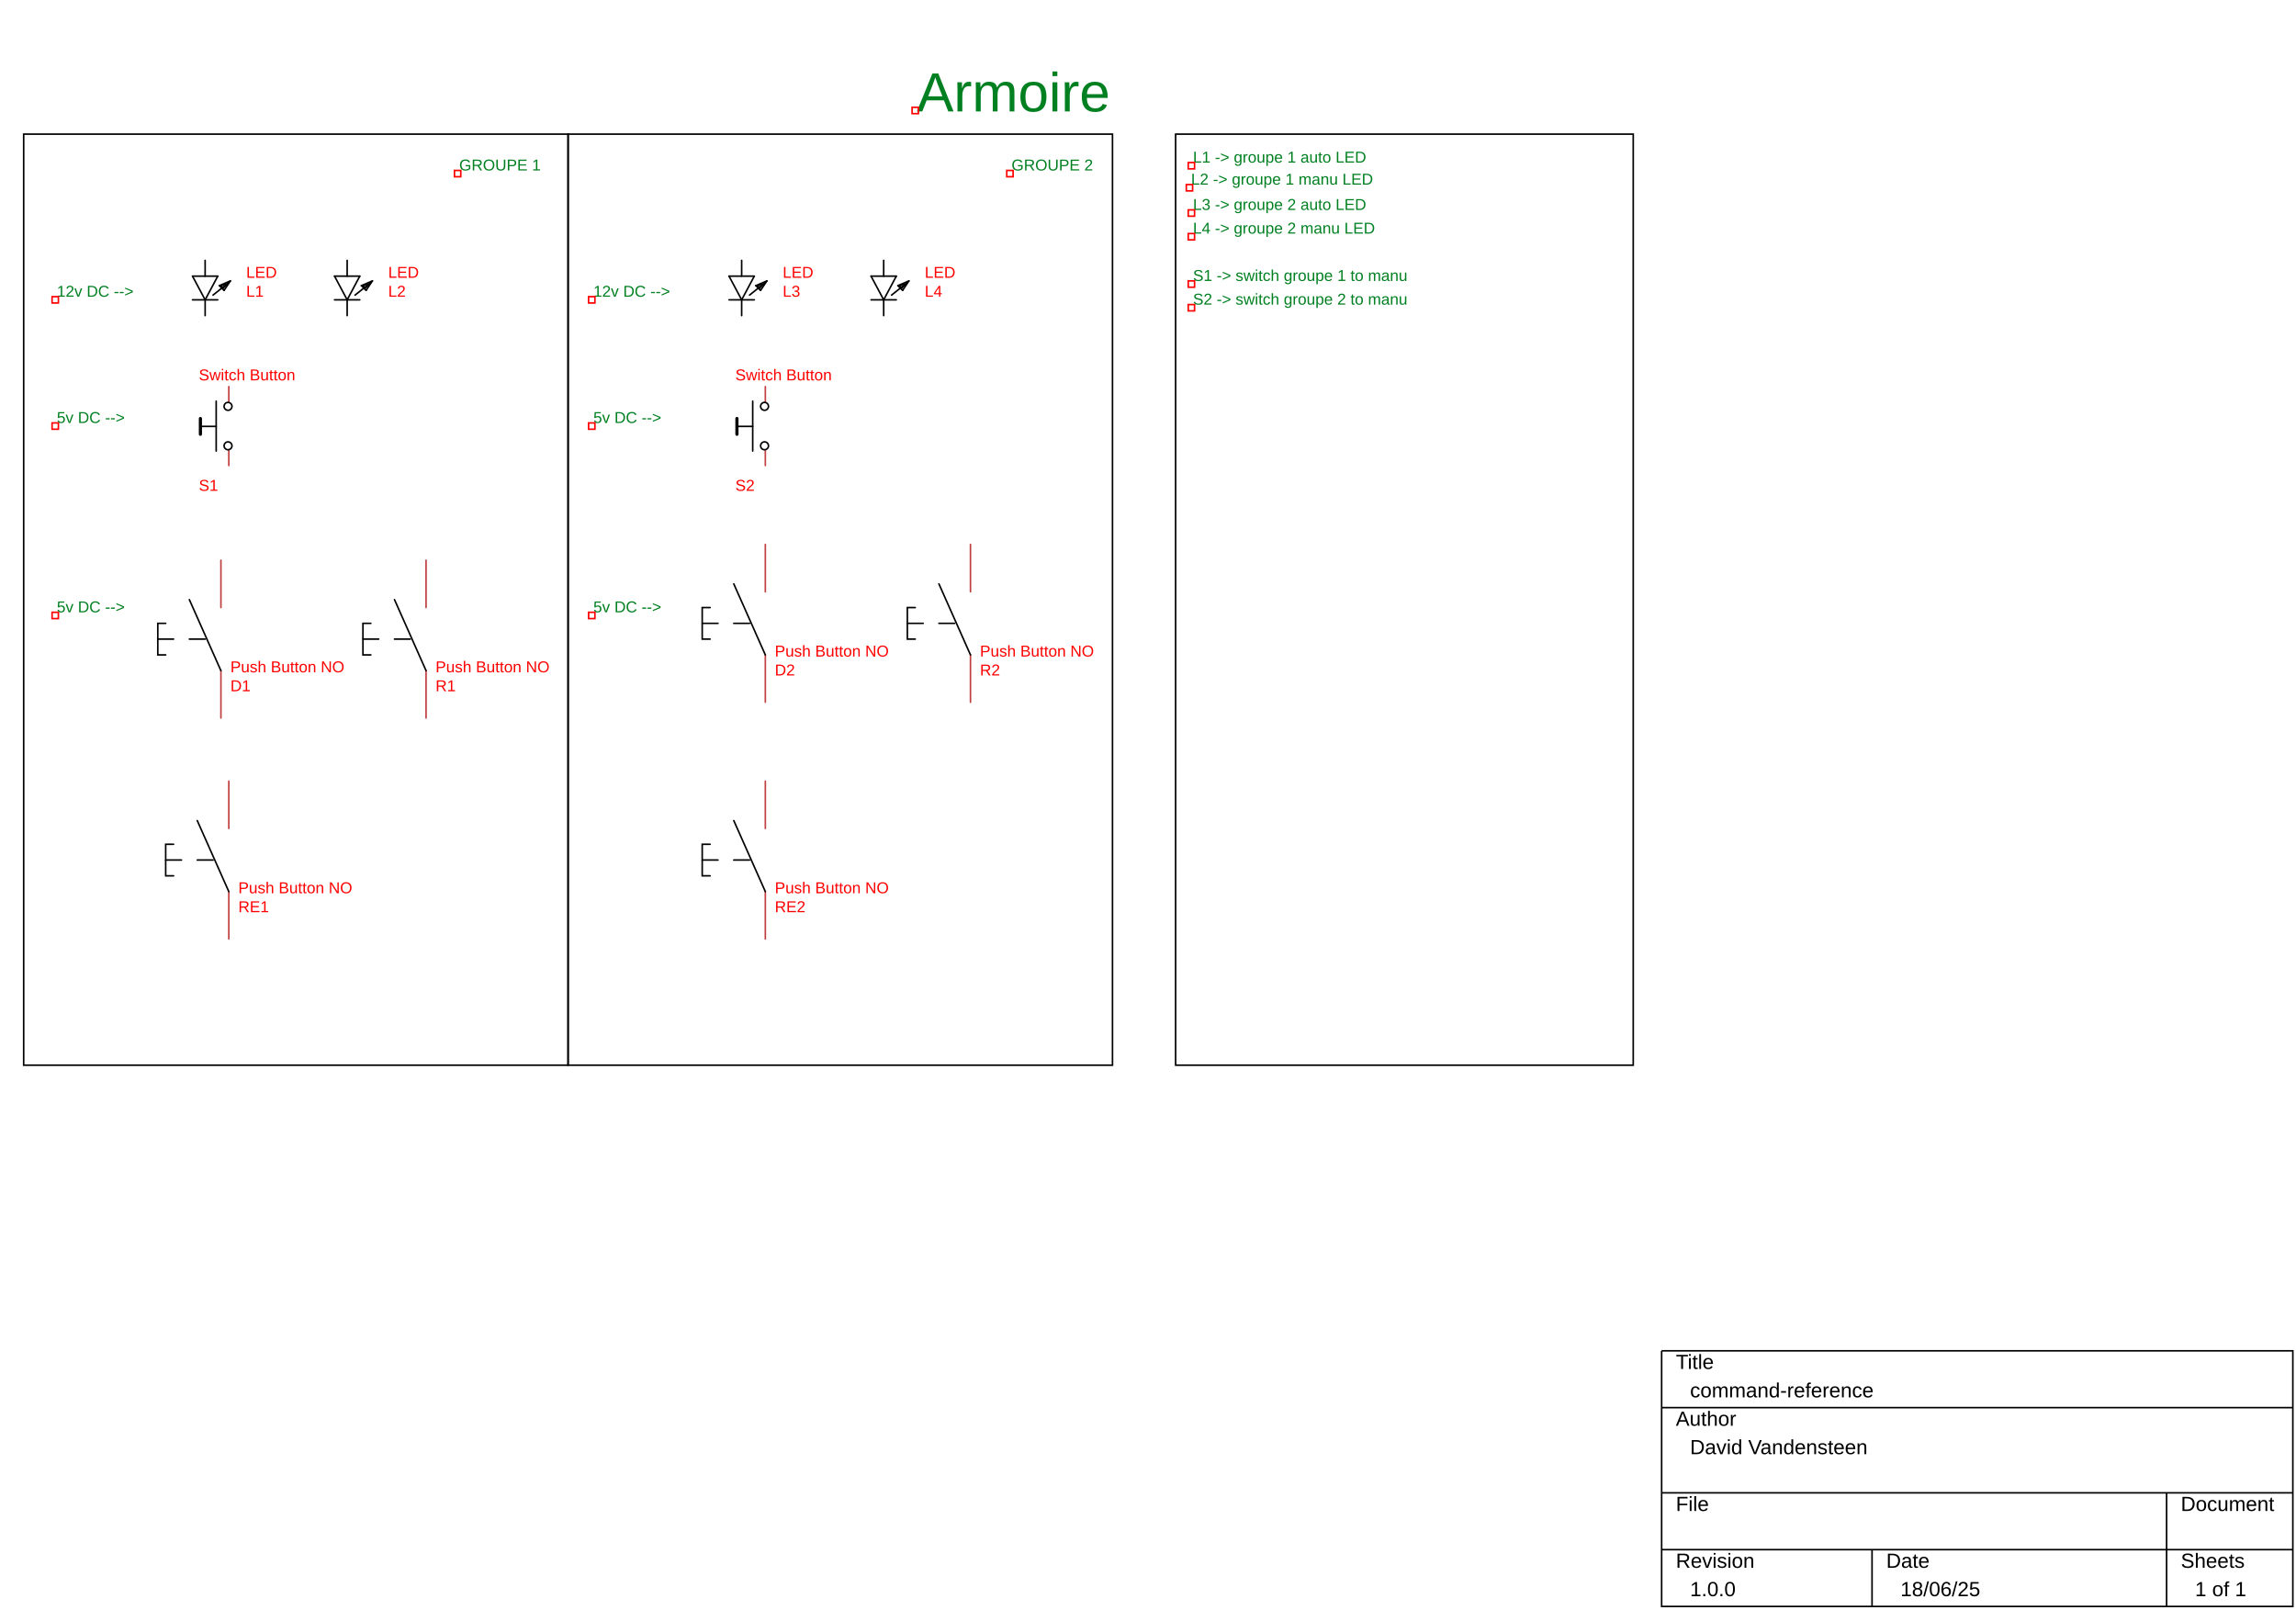
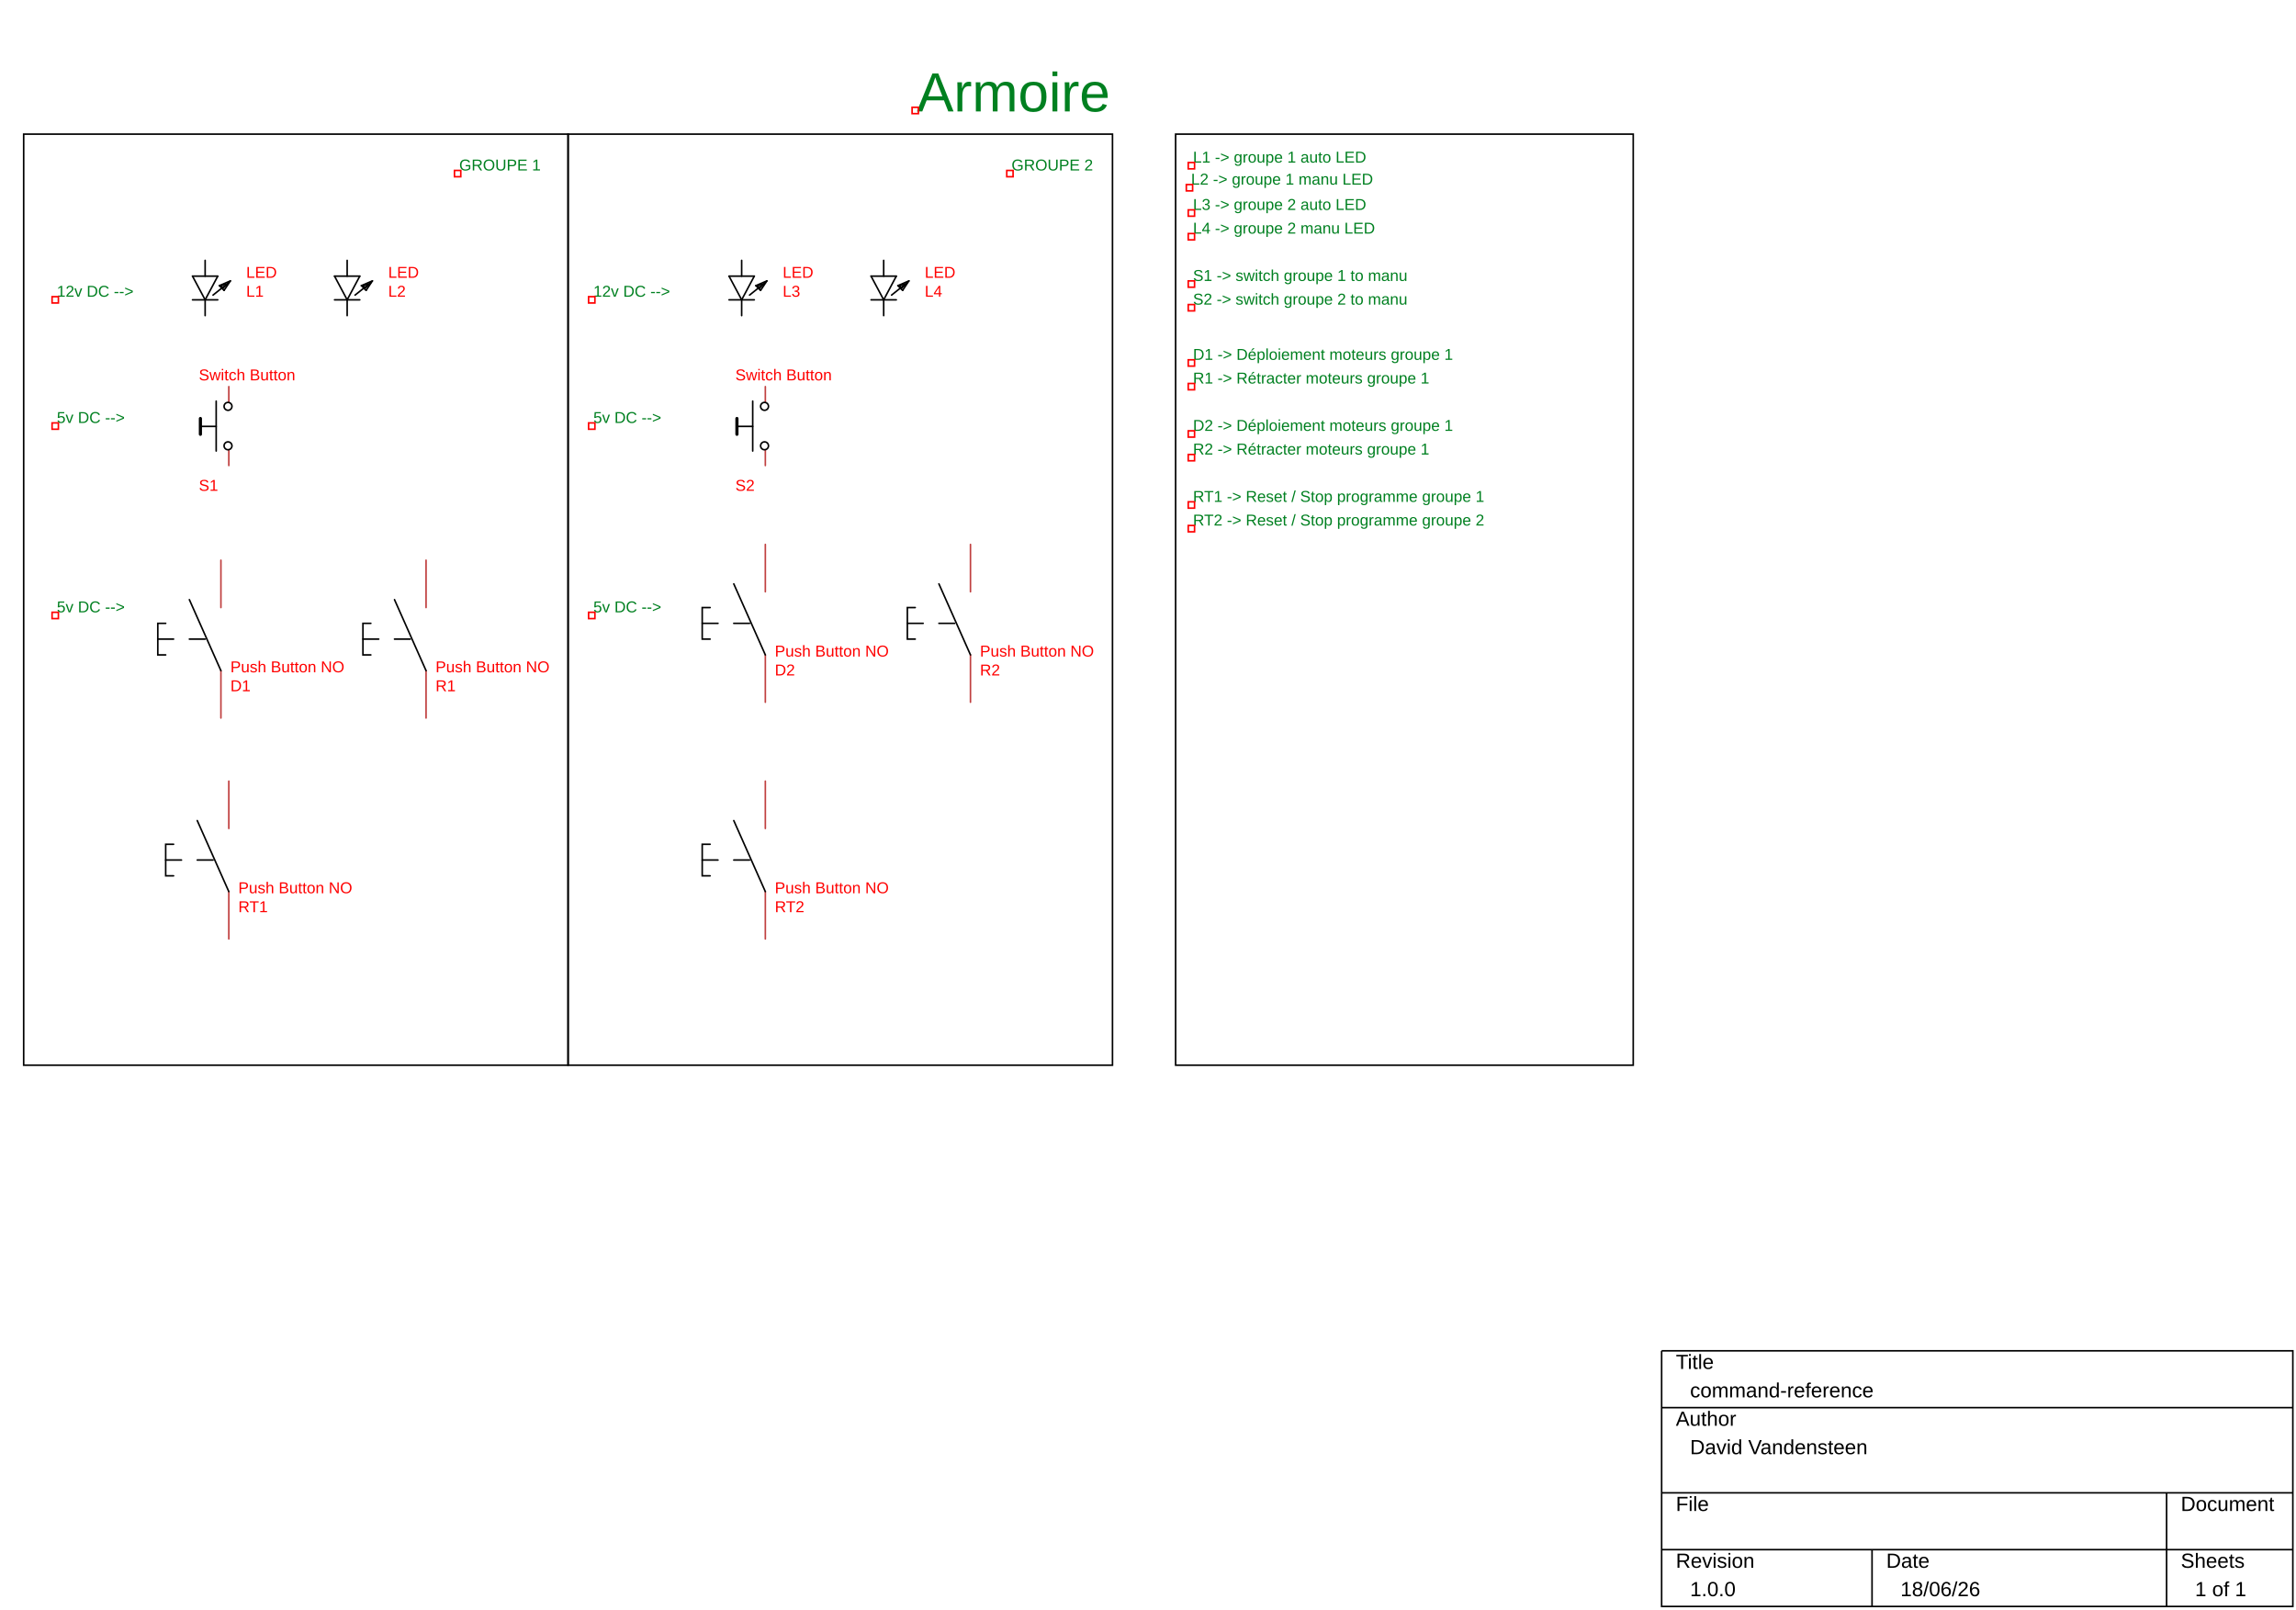
<svg xmlns="http://www.w3.org/2000/svg" viewBox="0 0 1455 1020" width="291mm" height="204mm">
  <defs>
    <filter id="dropshadow" height="130%">
      <feGaussianBlur in="SourceAlpha" stdDeviation="3" />
      <feOffset dx="1" dy="1" result="offsetblur" />
      <feMerge>
        <feMergeNode />
        <feMergeNode in="SourceGraphic" />
      </feMerge>
    </filter>
  </defs>
  <g>
    <polyline points="1053,856 1453,856 1453,1018 1053,1018 1053,856" style="stroke: black; stroke-width: 1; fill: none;" />
    <line x1="1053" y1="892" x2="1453" y2="892" style="stroke: black; stroke-width: 1; fill: none;" />
    <line x1="1053" y1="946" x2="1453" y2="946" style="stroke: black; stroke-width: 1; fill: none;" />
    <line x1="1053" y1="982" x2="1453" y2="982" style="stroke: black; stroke-width: 1; fill: none;" />
    <line x1="1373" y1="946" x2="1373" y2="982" style="stroke: black; stroke-width: 1; fill: none;" />
    <line x1="1186.333" y1="982" x2="1186.333" y2="1018" style="stroke: black; stroke-width: 1; fill: none;" />
    <line x1="1373" y1="982" x2="1373" y2="1018" style="stroke: black; stroke-width: 1; fill: none;" />
    <text x="1062" y="867.5" style="font-size: 13px; font-family: Arial; white-space: pre;">Title</text>
    <text x="1062" y="903.5" style="font-size: 13px; font-family: Arial; white-space: pre;">Author</text>
    <text x="1062" y="957.5" style="font-size: 13px; font-family: Arial; white-space: pre;">File</text>
    <text x="1062" y="993.5" style="font-size: 13px; font-family: Arial; white-space: pre;">Revision</text>
    <text x="1382" y="957.5" style="font-size: 13px; font-family: Arial; white-space: pre;">Document</text>
    <text x="1195.333" y="993.5" style="font-size: 13px; font-family: Arial; white-space: pre;">Date</text>
    <text x="1382" y="993.5" style="font-size: 13px; font-family: Arial; white-space: pre;">Sheets</text>
    <text x="1071" y="885.5" style="font-size: 13px; font-family: Arial; white-space: pre;">command-reference</text>
    <text x="1071" y="921.5" style="font-size: 13px; font-family: Arial; white-space: pre;">David Vandensteen</text>
    <text x="1071" y="939.5" style="font-size: 13px; font-family: Arial; white-space: pre;" />
    <text x="1071" y="1011.5" style="font-size: 13px; font-family: Arial; white-space: pre;">1.0.0</text>
    <text x="1391" y="975.5" style="font-size: 13px; font-family: Arial; white-space: pre;" />
    <text x="1391" y="1011.5" style="font-size: 13px; font-family: Arial; white-space: pre;">1 of 1</text>
    <text x="1071" y="975.5" style="font-size: 13px; font-family: Arial; white-space: pre;" />
-     <text x="1204.333" y="1011.5" style="font-size: 13px; font-family: Arial; white-space: pre;">18/06/25</text>
+     <text x="1204.333" y="1011.5" style="font-size: 13px; font-family: Arial; white-space: pre;">18/06/26</text>
    <g transform="rotate(270 145,295)">
      <line x1="145" y1="295" x2="155" y2="295" stroke-linecap="round" />
      <g style="fill: none; stroke: black; stroke-width: 1;">
        <g style="stroke: rgb(192, 64, 64);">
          <line x1="145" y1="295" x2="155" y2="295" stroke-linecap="round" />
        </g>
        <g style="stroke-width: 0.6;" />
      </g>
    </g>
    <g transform="rotate(90 145,245)">
      <line x1="145" y1="245" x2="155" y2="245" stroke-linecap="round" />
      <g style="fill: none; stroke: black; stroke-width: 1;">
        <g style="stroke: rgb(192, 64, 64);">
          <line x1="145" y1="245" x2="155" y2="245" stroke-linecap="round" />
        </g>
        <g style="stroke-width: 0.6;" />
      </g>
    </g>
    <path d="M137 254.2 L137 285.8" stroke-linecap="round" style="fill: none; stroke: rgb(0, 0, 0); stroke-width: 1;" />
    <path d="M127 270.2 L137 270.2" stroke-linecap="round" style="fill: none; stroke: rgb(0, 0, 0); stroke-width: 1;" />
    <path d="M127 265.2 L127 275.2" stroke-linecap="round" style="fill: none; stroke: rgb(0, 0, 0); stroke-width: 2;" />
    <ellipse cx="144.5" cy="282.5" rx="2.5" ry="2.5" style="fill: none; stroke: rgb(0, 0, 0); stroke-width: 1;" />
    <ellipse cx="144.5" cy="257.5" rx="2.5" ry="2.5" style="fill: none; stroke: rgb(0, 0, 0); stroke-width: 1;" />
    <g transform="translate( 125 231.0376)">
      <text x="1" y="10" fill="#FF0000" style="pointer-events: none; font-size: 10px; font-family: Arial; font-weight: normal; font-style: normal; white-space: pre;">
        <tspan>Switch Button</tspan>
      </text>
    </g>
    <g transform="translate( 125 301.0376)">
      <text x="1" y="10" fill="#FF0000" style="pointer-events: none; font-size: 10px; font-family: Arial; font-weight: normal; font-style: normal; white-space: pre;">
        <tspan>S1</tspan>
      </text>
    </g>
    <path d="M146 178 L142 184" stroke-linecap="round" style="fill: none; stroke: rgb(0, 0, 0); stroke-width: 1;" />
    <path d="M122 175 L138 175" stroke-linecap="round" style="fill: none; stroke: rgb(0, 0, 0); stroke-width: 1;" />
    <path d="M122 190 L138 190" stroke-linecap="round" style="fill: none; stroke: rgb(0, 0, 0); stroke-width: 1;" />
    <path d="M130 190 L130 200" stroke-linecap="round" style="fill: none; stroke: rgb(0, 0, 0); stroke-width: 1;" />
    <path d="M138 175 L130 190" stroke-linecap="round" style="fill: none; stroke: rgb(0, 0, 0); stroke-width: 1;" />
    <path d="M130 190 L122 175" stroke-linecap="round" style="fill: none; stroke: rgb(0, 0, 0); stroke-width: 1;" />
    <path d="M139 181 L142 184" stroke-linecap="round" style="fill: none; stroke: rgb(0, 0, 0); stroke-width: 1;" />
    <path d="M146 178 L139 181" stroke-linecap="round" style="fill: none; stroke: rgb(0, 0, 0); stroke-width: 1;" />
    <path d="M145 179 L135 187" stroke-linecap="round" style="fill: none; stroke: rgb(0, 0, 0); stroke-width: 1;" />
    <path d="M130 165 L130 175" stroke-linecap="round" style="fill: none; stroke: rgb(0, 0, 0); stroke-width: 1;" />
    <path d="M144 180 L141 183" stroke-linecap="round" style="fill: none; stroke: rgb(0, 0, 0); stroke-width: 1;" />
    <path d="M143 180 L140 181" stroke-linecap="round" style="fill: none; stroke: rgb(0, 0, 0); stroke-width: 1;" />
    <path d="M140 181 L141 182" stroke-linecap="round" style="fill: none; stroke: rgb(0, 0, 0); stroke-width: 1;" />
    <g transform="translate( 155 166.0376)">
      <text x="1" y="10" fill="#FF0000" style="pointer-events: none; font-size: 10px; font-family: Arial; font-weight: normal; font-style: normal; white-space: pre;">
        <tspan>LED</tspan>
      </text>
    </g>
    <g transform="translate( 155 178.0376)">
      <text x="1" y="10" fill="#FF0000" style="pointer-events: none; font-size: 10px; font-family: Arial; font-weight: normal; font-style: normal; white-space: pre;">
        <tspan>L1
</tspan>
      </text>
    </g>
    <path d="M236 178 L232 184" stroke-linecap="round" style="fill: none; stroke: rgb(0, 0, 0); stroke-width: 1;" />
    <path d="M212 175 L228 175" stroke-linecap="round" style="fill: none; stroke: rgb(0, 0, 0); stroke-width: 1;" />
    <path d="M212 190 L228 190" stroke-linecap="round" style="fill: none; stroke: rgb(0, 0, 0); stroke-width: 1;" />
    <path d="M220 190 L220 200" stroke-linecap="round" style="fill: none; stroke: rgb(0, 0, 0); stroke-width: 1;" />
    <path d="M228 175 L220 190" stroke-linecap="round" style="fill: none; stroke: rgb(0, 0, 0); stroke-width: 1;" />
    <path d="M220 190 L212 175" stroke-linecap="round" style="fill: none; stroke: rgb(0, 0, 0); stroke-width: 1;" />
    <path d="M229 181 L232 184" stroke-linecap="round" style="fill: none; stroke: rgb(0, 0, 0); stroke-width: 1;" />
    <path d="M236 178 L229 181" stroke-linecap="round" style="fill: none; stroke: rgb(0, 0, 0); stroke-width: 1;" />
    <path d="M235 179 L225 187" stroke-linecap="round" style="fill: none; stroke: rgb(0, 0, 0); stroke-width: 1;" />
    <path d="M220 165 L220 175" stroke-linecap="round" style="fill: none; stroke: rgb(0, 0, 0); stroke-width: 1;" />
    <path d="M234 180 L231 183" stroke-linecap="round" style="fill: none; stroke: rgb(0, 0, 0); stroke-width: 1;" />
    <path d="M233 180 L230 181" stroke-linecap="round" style="fill: none; stroke: rgb(0, 0, 0); stroke-width: 1;" />
    <path d="M230 181 L231 182" stroke-linecap="round" style="fill: none; stroke: rgb(0, 0, 0); stroke-width: 1;" />
    <g transform="translate( 245 166.0376)">
      <text x="1" y="10" fill="#FF0000" style="pointer-events: none; font-size: 10px; font-family: Arial; font-weight: normal; font-style: normal; white-space: pre;">
        <tspan>LED</tspan>
      </text>
    </g>
    <g transform="translate( 245 178.0376)">
      <text x="1" y="10" fill="#FF0000" style="pointer-events: none; font-size: 10px; font-family: Arial; font-weight: normal; font-style: normal; white-space: pre;">
        <tspan>L2</tspan>
      </text>
    </g>
    <rect x="15" y="85" rx="0" ry="0" width="345" height="590" style="fill: none; stroke: rgb(0, 0, 0); stroke-width: 1;" />
    <g transform="translate( 580 35.63159)">
      <text x="1" y="35" fill="#008020" style="pointer-events: none; font-size: 35px; font-family: Arial; font-weight: normal; font-style: normal; white-space: pre;">
        <tspan>Armoire</tspan>
      </text>
    </g>
    <rect x="578" y="68" width="4" height="4" style="stroke: red; stroke-width: 1; fill: none;" />
    <rect x="745" y="85" rx="0" ry="0" width="290" height="590" style="fill: none; stroke: rgb(0, 0, 0); stroke-width: 1;" />
    <g transform="rotate(90 270,355)">
      <line x1="270" y1="355" x2="300" y2="355" stroke-linecap="round" />
      <g style="fill: none; stroke: black; stroke-width: 1;">
        <g style="stroke: rgb(192, 64, 64);">
          <line x1="270" y1="355" x2="300" y2="355" stroke-linecap="round" />
        </g>
        <g style="stroke-width: 0.6;" />
      </g>
    </g>
    <g transform="rotate(270 270,455)">
      <line x1="270" y1="455" x2="300" y2="455" stroke-linecap="round" />
      <g style="fill: none; stroke: black; stroke-width: 1;">
        <g style="stroke: rgb(192, 64, 64);">
          <line x1="270" y1="455" x2="300" y2="455" stroke-linecap="round" />
        </g>
        <g style="stroke-width: 0.6;" />
      </g>
    </g>
    <path d="M250 380 L270 425" stroke-linecap="round" style="fill: none; stroke: rgb(0, 0, 0); stroke-width: 1;" />
    <path d="M250 405 L260 405" stroke-linecap="round" style="fill: none; stroke: rgb(0, 0, 0); stroke-width: 1;" />
    <path d="M230 405 L240 405" stroke-linecap="round" style="fill: none; stroke: rgb(0, 0, 0); stroke-width: 1;" />
    <path d="M235 395 L230 395 L230 415 L235 415" stroke-linecap="round" style="fill: none; stroke: rgb(0, 0, 0); stroke-width: 1;" />
    <g transform="translate( 275 416.0376)">
      <text x="1" y="10" fill="#FF0000" style="pointer-events: none; font-size: 10px; font-family: Arial; font-weight: normal; font-style: normal; white-space: pre;">
        <tspan>Push Button NO</tspan>
      </text>
    </g>
    <g transform="translate( 275 428.0376)">
      <text x="1" y="10" fill="#FF0000" style="pointer-events: none; font-size: 10px; font-family: Arial; font-weight: normal; font-style: normal; white-space: pre;">
        <tspan>R1</tspan>
      </text>
    </g>
    <g transform="rotate(90 145,495)">
      <line x1="145" y1="495" x2="175" y2="495" stroke-linecap="round" />
      <g style="fill: none; stroke: black; stroke-width: 1;">
        <g style="stroke: rgb(192, 64, 64);">
          <line x1="145" y1="495" x2="175" y2="495" stroke-linecap="round" />
        </g>
        <g style="stroke-width: 0.6;" />
      </g>
    </g>
    <g transform="rotate(270 145,595)">
      <line x1="145" y1="595" x2="175" y2="595" stroke-linecap="round" />
      <g style="fill: none; stroke: black; stroke-width: 1;">
        <g style="stroke: rgb(192, 64, 64);">
          <line x1="145" y1="595" x2="175" y2="595" stroke-linecap="round" />
        </g>
        <g style="stroke-width: 0.6;" />
      </g>
    </g>
    <path d="M125 520 L145 565" stroke-linecap="round" style="fill: none; stroke: rgb(0, 0, 0); stroke-width: 1;" />
    <path d="M125 545 L135 545" stroke-linecap="round" style="fill: none; stroke: rgb(0, 0, 0); stroke-width: 1;" />
    <path d="M105 545 L115 545" stroke-linecap="round" style="fill: none; stroke: rgb(0, 0, 0); stroke-width: 1;" />
    <path d="M110 535 L105 535 L105 555 L110 555" stroke-linecap="round" style="fill: none; stroke: rgb(0, 0, 0); stroke-width: 1;" />
    <g transform="translate( 150 556.0376)">
      <text x="1" y="10" fill="#FF0000" style="pointer-events: none; font-size: 10px; font-family: Arial; font-weight: normal; font-style: normal; white-space: pre;">
        <tspan>Push Button NO</tspan>
      </text>
    </g>
    <g transform="translate( 150 568.0376)">
      <text x="1" y="10" fill="#FF0000" style="pointer-events: none; font-size: 10px; font-family: Arial; font-weight: normal; font-style: normal; white-space: pre;">
-         <tspan>RE1</tspan>
+         <tspan>RT1</tspan>
      </text>
    </g>
    <rect x="360" y="85" rx="0" ry="0" width="345" height="590" style="fill: none; stroke: rgb(0, 0, 0); stroke-width: 1;" />
    <g transform="rotate(90 140,355)">
      <line x1="140" y1="355" x2="170" y2="355" stroke-linecap="round" />
      <g style="fill: none; stroke: black; stroke-width: 1;">
        <g style="stroke: rgb(192, 64, 64);">
          <line x1="140" y1="355" x2="170" y2="355" stroke-linecap="round" />
        </g>
        <g style="stroke-width: 0.6;" />
      </g>
    </g>
    <g transform="rotate(270 140,455)">
      <line x1="140" y1="455" x2="170" y2="455" stroke-linecap="round" />
      <g style="fill: none; stroke: black; stroke-width: 1;">
        <g style="stroke: rgb(192, 64, 64);">
          <line x1="140" y1="455" x2="170" y2="455" stroke-linecap="round" />
        </g>
        <g style="stroke-width: 0.6;" />
      </g>
    </g>
    <path d="M120 380 L140 425" stroke-linecap="round" style="fill: none; stroke: rgb(0, 0, 0); stroke-width: 1;" />
    <path d="M120 405 L130 405" stroke-linecap="round" style="fill: none; stroke: rgb(0, 0, 0); stroke-width: 1;" />
    <path d="M100 405 L110 405" stroke-linecap="round" style="fill: none; stroke: rgb(0, 0, 0); stroke-width: 1;" />
    <path d="M105 395 L100 395 L100 415 L105 415" stroke-linecap="round" style="fill: none; stroke: rgb(0, 0, 0); stroke-width: 1;" />
    <g transform="translate( 145 416.0376)">
      <text x="1" y="10" fill="#FF0000" style="pointer-events: none; font-size: 10px; font-family: Arial; font-weight: normal; font-style: normal; white-space: pre;">
        <tspan>Push Button NO</tspan>
      </text>
    </g>
    <g transform="translate( 145 428.0376)">
      <text x="1" y="10" fill="#FF0000" style="pointer-events: none; font-size: 10px; font-family: Arial; font-weight: normal; font-style: normal; white-space: pre;">
        <tspan>D1</tspan>
      </text>
    </g>
    <g transform="translate( 35 178.0376)">
      <text x="1" y="10" fill="#008020" style="pointer-events: none; font-size: 10px; font-family: Arial; font-weight: normal; font-style: normal; white-space: pre;">
        <tspan>12v DC --&gt;</tspan>
      </text>
    </g>
    <rect x="33" y="188" width="4" height="4" style="stroke: red; stroke-width: 1; fill: none;" />
    <g transform="translate( 35 258.0376)">
      <text x="1" y="10" fill="#008020" style="pointer-events: none; font-size: 10px; font-family: Arial; font-weight: normal; font-style: normal; white-space: pre;">
        <tspan>5v DC --&gt;</tspan>
      </text>
    </g>
    <rect x="33" y="268" width="4" height="4" style="stroke: red; stroke-width: 1; fill: none;" />
    <g transform="translate( 35 378.0376)">
      <text x="1" y="10" fill="#008020" style="pointer-events: none; font-size: 10px; font-family: Arial; font-weight: normal; font-style: normal; white-space: pre;">
        <tspan>5v DC --&gt;</tspan>
      </text>
    </g>
    <rect x="33" y="388" width="4" height="4" style="stroke: red; stroke-width: 1; fill: none;" />
    <rect x="50" y="185" rx="0" ry="0" width="0" height="0" style="fill: rgb(255, 255, 175); stroke: rgb(0, 0, 255); stroke-width: 1;" />
    <g transform="translate( 50 186.4526)" />
    <rect x="92.557" y="64.163" rx="0" ry="0" width="0" height="0" style="fill: rgb(255, 255, 175); stroke: rgb(0, 0, 255); stroke-width: 1;" />
    <g transform="translate( 92.557 65.61564)" />
    <g transform="translate( 290 98.0376)">
      <text x="1" y="10" fill="#008020" style="pointer-events: none; font-size: 10px; font-family: Arial; font-weight: normal; font-style: normal; white-space: pre;">
        <tspan>GROUPE 1</tspan>
      </text>
    </g>
    <rect x="288" y="108" width="4" height="4" style="stroke: red; stroke-width: 1; fill: none;" />
    <g transform="rotate(270 485,295)">
      <line x1="485" y1="295" x2="495" y2="295" stroke-linecap="round" />
      <g style="fill: none; stroke: black; stroke-width: 1;">
        <g style="stroke: rgb(192, 64, 64);">
          <line x1="485" y1="295" x2="495" y2="295" stroke-linecap="round" />
        </g>
        <g style="stroke-width: 0.6;" />
      </g>
    </g>
    <g transform="rotate(90 485,245)">
      <line x1="485" y1="245" x2="495" y2="245" stroke-linecap="round" />
      <g style="fill: none; stroke: black; stroke-width: 1;">
        <g style="stroke: rgb(192, 64, 64);">
          <line x1="485" y1="245" x2="495" y2="245" stroke-linecap="round" />
        </g>
        <g style="stroke-width: 0.6;" />
      </g>
    </g>
    <path d="M477 254.2 L477 285.8" stroke-linecap="round" style="fill: none; stroke: rgb(0, 0, 0); stroke-width: 1;" />
    <path d="M467 270.2 L477 270.2" stroke-linecap="round" style="fill: none; stroke: rgb(0, 0, 0); stroke-width: 1;" />
    <path d="M467 265.2 L467 275.2" stroke-linecap="round" style="fill: none; stroke: rgb(0, 0, 0); stroke-width: 2;" />
    <ellipse cx="484.5" cy="282.5" rx="2.5" ry="2.5" style="fill: none; stroke: rgb(0, 0, 0); stroke-width: 1;" />
    <ellipse cx="484.5" cy="257.5" rx="2.5" ry="2.5" style="fill: none; stroke: rgb(0, 0, 0); stroke-width: 1;" />
    <g transform="translate( 465 231.0376)">
      <text x="1" y="10" fill="#FF0000" style="pointer-events: none; font-size: 10px; font-family: Arial; font-weight: normal; font-style: normal; white-space: pre;">
        <tspan>Switch Button</tspan>
      </text>
    </g>
    <g transform="translate( 465 301.0376)">
      <text x="1" y="10" fill="#FF0000" style="pointer-events: none; font-size: 10px; font-family: Arial; font-weight: normal; font-style: normal; white-space: pre;">
        <tspan>S2</tspan>
      </text>
    </g>
    <path d="M486 178 L482 184" stroke-linecap="round" style="fill: none; stroke: rgb(0, 0, 0); stroke-width: 1;" />
    <path d="M462 175 L478 175" stroke-linecap="round" style="fill: none; stroke: rgb(0, 0, 0); stroke-width: 1;" />
    <path d="M462 190 L478 190" stroke-linecap="round" style="fill: none; stroke: rgb(0, 0, 0); stroke-width: 1;" />
    <path d="M470 190 L470 200" stroke-linecap="round" style="fill: none; stroke: rgb(0, 0, 0); stroke-width: 1;" />
    <path d="M478 175 L470 190" stroke-linecap="round" style="fill: none; stroke: rgb(0, 0, 0); stroke-width: 1;" />
    <path d="M470 190 L462 175" stroke-linecap="round" style="fill: none; stroke: rgb(0, 0, 0); stroke-width: 1;" />
    <path d="M479 181 L482 184" stroke-linecap="round" style="fill: none; stroke: rgb(0, 0, 0); stroke-width: 1;" />
    <path d="M486 178 L479 181" stroke-linecap="round" style="fill: none; stroke: rgb(0, 0, 0); stroke-width: 1;" />
    <path d="M485 179 L475 187" stroke-linecap="round" style="fill: none; stroke: rgb(0, 0, 0); stroke-width: 1;" />
    <path d="M470 165 L470 175" stroke-linecap="round" style="fill: none; stroke: rgb(0, 0, 0); stroke-width: 1;" />
    <path d="M484 180 L481 183" stroke-linecap="round" style="fill: none; stroke: rgb(0, 0, 0); stroke-width: 1;" />
    <path d="M483 180 L480 181" stroke-linecap="round" style="fill: none; stroke: rgb(0, 0, 0); stroke-width: 1;" />
    <path d="M480 181 L481 182" stroke-linecap="round" style="fill: none; stroke: rgb(0, 0, 0); stroke-width: 1;" />
    <g transform="translate( 495 166.0376)">
      <text x="1" y="10" fill="#FF0000" style="pointer-events: none; font-size: 10px; font-family: Arial; font-weight: normal; font-style: normal; white-space: pre;">
        <tspan>LED</tspan>
      </text>
    </g>
    <g transform="translate( 495 178.0376)">
      <text x="1" y="10" fill="#FF0000" style="pointer-events: none; font-size: 10px; font-family: Arial; font-weight: normal; font-style: normal; white-space: pre;">
        <tspan>L3</tspan>
      </text>
    </g>
    <path d="M576 178 L572 184" stroke-linecap="round" style="fill: none; stroke: rgb(0, 0, 0); stroke-width: 1;" />
    <path d="M552 175 L568 175" stroke-linecap="round" style="fill: none; stroke: rgb(0, 0, 0); stroke-width: 1;" />
    <path d="M552 190 L568 190" stroke-linecap="round" style="fill: none; stroke: rgb(0, 0, 0); stroke-width: 1;" />
    <path d="M560 190 L560 200" stroke-linecap="round" style="fill: none; stroke: rgb(0, 0, 0); stroke-width: 1;" />
    <path d="M568 175 L560 190" stroke-linecap="round" style="fill: none; stroke: rgb(0, 0, 0); stroke-width: 1;" />
    <path d="M560 190 L552 175" stroke-linecap="round" style="fill: none; stroke: rgb(0, 0, 0); stroke-width: 1;" />
    <path d="M569 181 L572 184" stroke-linecap="round" style="fill: none; stroke: rgb(0, 0, 0); stroke-width: 1;" />
    <path d="M576 178 L569 181" stroke-linecap="round" style="fill: none; stroke: rgb(0, 0, 0); stroke-width: 1;" />
    <path d="M575 179 L565 187" stroke-linecap="round" style="fill: none; stroke: rgb(0, 0, 0); stroke-width: 1;" />
    <path d="M560 165 L560 175" stroke-linecap="round" style="fill: none; stroke: rgb(0, 0, 0); stroke-width: 1;" />
    <path d="M574 180 L571 183" stroke-linecap="round" style="fill: none; stroke: rgb(0, 0, 0); stroke-width: 1;" />
    <path d="M573 180 L570 181" stroke-linecap="round" style="fill: none; stroke: rgb(0, 0, 0); stroke-width: 1;" />
    <path d="M570 181 L571 182" stroke-linecap="round" style="fill: none; stroke: rgb(0, 0, 0); stroke-width: 1;" />
    <g transform="translate( 585 166.0376)">
      <text x="1" y="10" fill="#FF0000" style="pointer-events: none; font-size: 10px; font-family: Arial; font-weight: normal; font-style: normal; white-space: pre;">
        <tspan>LED</tspan>
      </text>
    </g>
    <g transform="translate( 585 178.0376)">
      <text x="1" y="10" fill="#FF0000" style="pointer-events: none; font-size: 10px; font-family: Arial; font-weight: normal; font-style: normal; white-space: pre;">
        <tspan>L4</tspan>
      </text>
    </g>
    <g transform="rotate(90 615,345)">
      <line x1="615" y1="345" x2="645" y2="345" stroke-linecap="round" />
      <g style="fill: none; stroke: black; stroke-width: 1;">
        <g style="stroke: rgb(192, 64, 64);">
          <line x1="615" y1="345" x2="645" y2="345" stroke-linecap="round" />
        </g>
        <g style="stroke-width: 0.6;" />
      </g>
    </g>
    <g transform="rotate(270 615,445)">
      <line x1="615" y1="445" x2="645" y2="445" stroke-linecap="round" />
      <g style="fill: none; stroke: black; stroke-width: 1;">
        <g style="stroke: rgb(192, 64, 64);">
          <line x1="615" y1="445" x2="645" y2="445" stroke-linecap="round" />
        </g>
        <g style="stroke-width: 0.6;" />
      </g>
    </g>
    <path d="M595 370 L615 415" stroke-linecap="round" style="fill: none; stroke: rgb(0, 0, 0); stroke-width: 1;" />
    <path d="M595 395 L605 395" stroke-linecap="round" style="fill: none; stroke: rgb(0, 0, 0); stroke-width: 1;" />
    <path d="M575 395 L585 395" stroke-linecap="round" style="fill: none; stroke: rgb(0, 0, 0); stroke-width: 1;" />
    <path d="M580 385 L575 385 L575 405 L580 405" stroke-linecap="round" style="fill: none; stroke: rgb(0, 0, 0); stroke-width: 1;" />
    <g transform="translate( 620 406.0376)">
      <text x="1" y="10" fill="#FF0000" style="pointer-events: none; font-size: 10px; font-family: Arial; font-weight: normal; font-style: normal; white-space: pre;">
        <tspan>Push Button NO</tspan>
      </text>
    </g>
    <g transform="translate( 620 418.0376)">
      <text x="1" y="10" fill="#FF0000" style="pointer-events: none; font-size: 10px; font-family: Arial; font-weight: normal; font-style: normal; white-space: pre;">
        <tspan>R2</tspan>
      </text>
    </g>
    <g transform="rotate(90 485,495)">
      <line x1="485" y1="495" x2="515" y2="495" stroke-linecap="round" />
      <g style="fill: none; stroke: black; stroke-width: 1;">
        <g style="stroke: rgb(192, 64, 64);">
          <line x1="485" y1="495" x2="515" y2="495" stroke-linecap="round" />
        </g>
        <g style="stroke-width: 0.6;" />
      </g>
    </g>
    <g transform="rotate(270 485,595)">
      <line x1="485" y1="595" x2="515" y2="595" stroke-linecap="round" />
      <g style="fill: none; stroke: black; stroke-width: 1;">
        <g style="stroke: rgb(192, 64, 64);">
          <line x1="485" y1="595" x2="515" y2="595" stroke-linecap="round" />
        </g>
        <g style="stroke-width: 0.6;" />
      </g>
    </g>
    <path d="M465 520 L485 565" stroke-linecap="round" style="fill: none; stroke: rgb(0, 0, 0); stroke-width: 1;" />
    <path d="M465 545 L475 545" stroke-linecap="round" style="fill: none; stroke: rgb(0, 0, 0); stroke-width: 1;" />
    <path d="M445 545 L455 545" stroke-linecap="round" style="fill: none; stroke: rgb(0, 0, 0); stroke-width: 1;" />
    <path d="M450 535 L445 535 L445 555 L450 555" stroke-linecap="round" style="fill: none; stroke: rgb(0, 0, 0); stroke-width: 1;" />
    <g transform="translate( 490 556.0376)">
      <text x="1" y="10" fill="#FF0000" style="pointer-events: none; font-size: 10px; font-family: Arial; font-weight: normal; font-style: normal; white-space: pre;">
        <tspan>Push Button NO</tspan>
      </text>
    </g>
    <g transform="translate( 490 568.0376)">
      <text x="1" y="10" fill="#FF0000" style="pointer-events: none; font-size: 10px; font-family: Arial; font-weight: normal; font-style: normal; white-space: pre;">
-         <tspan>RE2</tspan>
+         <tspan>RT2</tspan>
      </text>
    </g>
    <g transform="rotate(90 485,345)">
      <line x1="485" y1="345" x2="515" y2="345" stroke-linecap="round" />
      <g style="fill: none; stroke: black; stroke-width: 1;">
        <g style="stroke: rgb(192, 64, 64);">
          <line x1="485" y1="345" x2="515" y2="345" stroke-linecap="round" />
        </g>
        <g style="stroke-width: 0.6;" />
      </g>
    </g>
    <g transform="rotate(270 485,445)">
      <line x1="485" y1="445" x2="515" y2="445" stroke-linecap="round" />
      <g style="fill: none; stroke: black; stroke-width: 1;">
        <g style="stroke: rgb(192, 64, 64);">
          <line x1="485" y1="445" x2="515" y2="445" stroke-linecap="round" />
        </g>
        <g style="stroke-width: 0.6;" />
      </g>
    </g>
    <path d="M465 370 L485 415" stroke-linecap="round" style="fill: none; stroke: rgb(0, 0, 0); stroke-width: 1;" />
    <path d="M465 395 L475 395" stroke-linecap="round" style="fill: none; stroke: rgb(0, 0, 0); stroke-width: 1;" />
    <path d="M445 395 L455 395" stroke-linecap="round" style="fill: none; stroke: rgb(0, 0, 0); stroke-width: 1;" />
    <path d="M450 385 L445 385 L445 405 L450 405" stroke-linecap="round" style="fill: none; stroke: rgb(0, 0, 0); stroke-width: 1;" />
    <g transform="translate( 490 406.0376)">
      <text x="1" y="10" fill="#FF0000" style="pointer-events: none; font-size: 10px; font-family: Arial; font-weight: normal; font-style: normal; white-space: pre;">
        <tspan>Push Button NO</tspan>
      </text>
    </g>
    <g transform="translate( 490 418.0376)">
      <text x="1" y="10" fill="#FF0000" style="pointer-events: none; font-size: 10px; font-family: Arial; font-weight: normal; font-style: normal; white-space: pre;">
        <tspan>D2</tspan>
      </text>
    </g>
    <g transform="translate( 375 178.0376)">
      <text x="1" y="10" fill="#008020" style="pointer-events: none; font-size: 10px; font-family: Arial; font-weight: normal; font-style: normal; white-space: pre;">
        <tspan>12v DC --&gt;</tspan>
      </text>
    </g>
    <rect x="373" y="188" width="4" height="4" style="stroke: red; stroke-width: 1; fill: none;" />
    <g transform="translate( 375 258.0376)">
      <text x="1" y="10" fill="#008020" style="pointer-events: none; font-size: 10px; font-family: Arial; font-weight: normal; font-style: normal; white-space: pre;">
        <tspan>5v DC --&gt;</tspan>
      </text>
    </g>
    <rect x="373" y="268" width="4" height="4" style="stroke: red; stroke-width: 1; fill: none;" />
    <g transform="translate( 375 378.0376)">
      <text x="1" y="10" fill="#008020" style="pointer-events: none; font-size: 10px; font-family: Arial; font-weight: normal; font-style: normal; white-space: pre;">
        <tspan>5v DC --&gt;</tspan>
      </text>
    </g>
    <rect x="373" y="388" width="4" height="4" style="stroke: red; stroke-width: 1; fill: none;" />
    <rect x="390" y="185" rx="0" ry="0" width="0" height="0" style="fill: rgb(255, 255, 175); stroke: rgb(0, 0, 255); stroke-width: 1;" />
    <g transform="translate( 390 186.4526)" />
    <g transform="translate( 640 98.0376)">
      <text x="1" y="10" fill="#008020" style="pointer-events: none; font-size: 10px; font-family: Arial; font-weight: normal; font-style: normal; white-space: pre;">
        <tspan>GROUPE 2</tspan>
      </text>
    </g>
    <rect x="638" y="108" width="4" height="4" style="stroke: red; stroke-width: 1; fill: none;" />
    <g transform="translate( 755 93.0376)">
      <text x="1" y="10" fill="#008020" style="pointer-events: none; font-size: 10px; font-family: Arial; font-weight: normal; font-style: normal; white-space: pre;">
        <tspan>L1 -&gt; groupe 1 auto LED</tspan>
      </text>
    </g>
    <rect x="753" y="103" width="4" height="4" style="stroke: red; stroke-width: 1; fill: none;" />
    <g transform="translate( 755 123.0376)">
      <text x="1" y="10" fill="#008020" style="pointer-events: none; font-size: 10px; font-family: Arial; font-weight: normal; font-style: normal; white-space: pre;">
        <tspan>L3 -&gt; groupe 2 auto LED</tspan>
      </text>
    </g>
    <rect x="753" y="133" width="4" height="4" style="stroke: red; stroke-width: 1; fill: none;" />
    <g transform="translate( 755 138.0376)">
      <text x="1" y="10" fill="#008020" style="pointer-events: none; font-size: 10px; font-family: Arial; font-weight: normal; font-style: normal; white-space: pre;">
        <tspan>L4 -&gt; groupe 2 manu LED</tspan>
      </text>
    </g>
    <rect x="753" y="148" width="4" height="4" style="stroke: red; stroke-width: 1; fill: none;" />
    <g transform="translate( 755 168.0376)">
      <text x="1" y="10" fill="#008020" style="pointer-events: none; font-size: 10px; font-family: Arial; font-weight: normal; font-style: normal; white-space: pre;">
        <tspan>S1 -&gt; switch groupe 1 to manu</tspan>
      </text>
    </g>
    <rect x="753" y="178" width="4" height="4" style="stroke: red; stroke-width: 1; fill: none;" />
    <g transform="translate( 755 183.0376)">
      <text x="1" y="10" fill="#008020" style="pointer-events: none; font-size: 10px; font-family: Arial; font-weight: normal; font-style: normal; white-space: pre;">
        <tspan>S2 -&gt; switch groupe 2 to manu</tspan>
      </text>
    </g>
    <rect x="753" y="193" width="4" height="4" style="stroke: red; stroke-width: 1; fill: none;" />
    <g transform="translate( 753.7781 106.9966)">
      <text x="1" y="10" fill="#008020" style="pointer-events: none; font-size: 10px; font-family: Arial; font-weight: normal; font-style: normal; white-space: pre;">
        <tspan>L2 -&gt; groupe 1 manu LED</tspan>
      </text>
    </g>
    <rect x="751.778" y="116.959" width="4" height="4" style="stroke: red; stroke-width: 1; fill: none;" />
+     <g transform="translate( 755 218.0376)">
+       <text x="1" y="10" fill="#008020" style="pointer-events: none; font-size: 10px; font-family: Arial; font-weight: normal; font-style: normal; white-space: pre;">
+         <tspan>D1 -&gt; Déploiement moteurs groupe 1</tspan>
+       </text>
+     </g>
+     <rect x="753" y="228" width="4" height="4" style="stroke: red; stroke-width: 1; fill: none;" />
+     <g transform="translate( 755 233.0376)">
+       <text x="1" y="10" fill="#008020" style="pointer-events: none; font-size: 10px; font-family: Arial; font-weight: normal; font-style: normal; white-space: pre;">
+         <tspan>R1 -&gt; Rétracter moteurs groupe 1</tspan>
+       </text>
+     </g>
+     <rect x="753" y="243" width="4" height="4" style="stroke: red; stroke-width: 1; fill: none;" />
+     <g transform="translate( 755 263.0376)">
+       <text x="1" y="10" fill="#008020" style="pointer-events: none; font-size: 10px; font-family: Arial; font-weight: normal; font-style: normal; white-space: pre;">
+         <tspan>D2 -&gt; Déploiement moteurs groupe 1</tspan>
+       </text>
+     </g>
+     <rect x="753" y="273" width="4" height="4" style="stroke: red; stroke-width: 1; fill: none;" />
+     <g transform="translate( 755 278.0376)">
+       <text x="1" y="10" fill="#008020" style="pointer-events: none; font-size: 10px; font-family: Arial; font-weight: normal; font-style: normal; white-space: pre;">
+         <tspan>R2 -&gt; Rétracter moteurs groupe 1</tspan>
+       </text>
+     </g>
+     <rect x="753" y="288" width="4" height="4" style="stroke: red; stroke-width: 1; fill: none;" />
+     <g transform="translate( 755 308.0376)">
+       <text x="1" y="10" fill="#008020" style="pointer-events: none; font-size: 10px; font-family: Arial; font-weight: normal; font-style: normal; white-space: pre;">
+         <tspan>RT1 -&gt; Reset / Stop programme groupe 1</tspan>
+       </text>
+     </g>
+     <rect x="753" y="318" width="4" height="4" style="stroke: red; stroke-width: 1; fill: none;" />
+     <g transform="translate( 755 323.0376)">
+       <text x="1" y="10" fill="#008020" style="pointer-events: none; font-size: 10px; font-family: Arial; font-weight: normal; font-style: normal; white-space: pre;">
+         <tspan>RT2 -&gt; Reset / Stop programme groupe 2</tspan>
+       </text>
+     </g>
+     <rect x="753" y="333" width="4" height="4" style="stroke: red; stroke-width: 1; fill: none;" />
  </g>
</svg>
